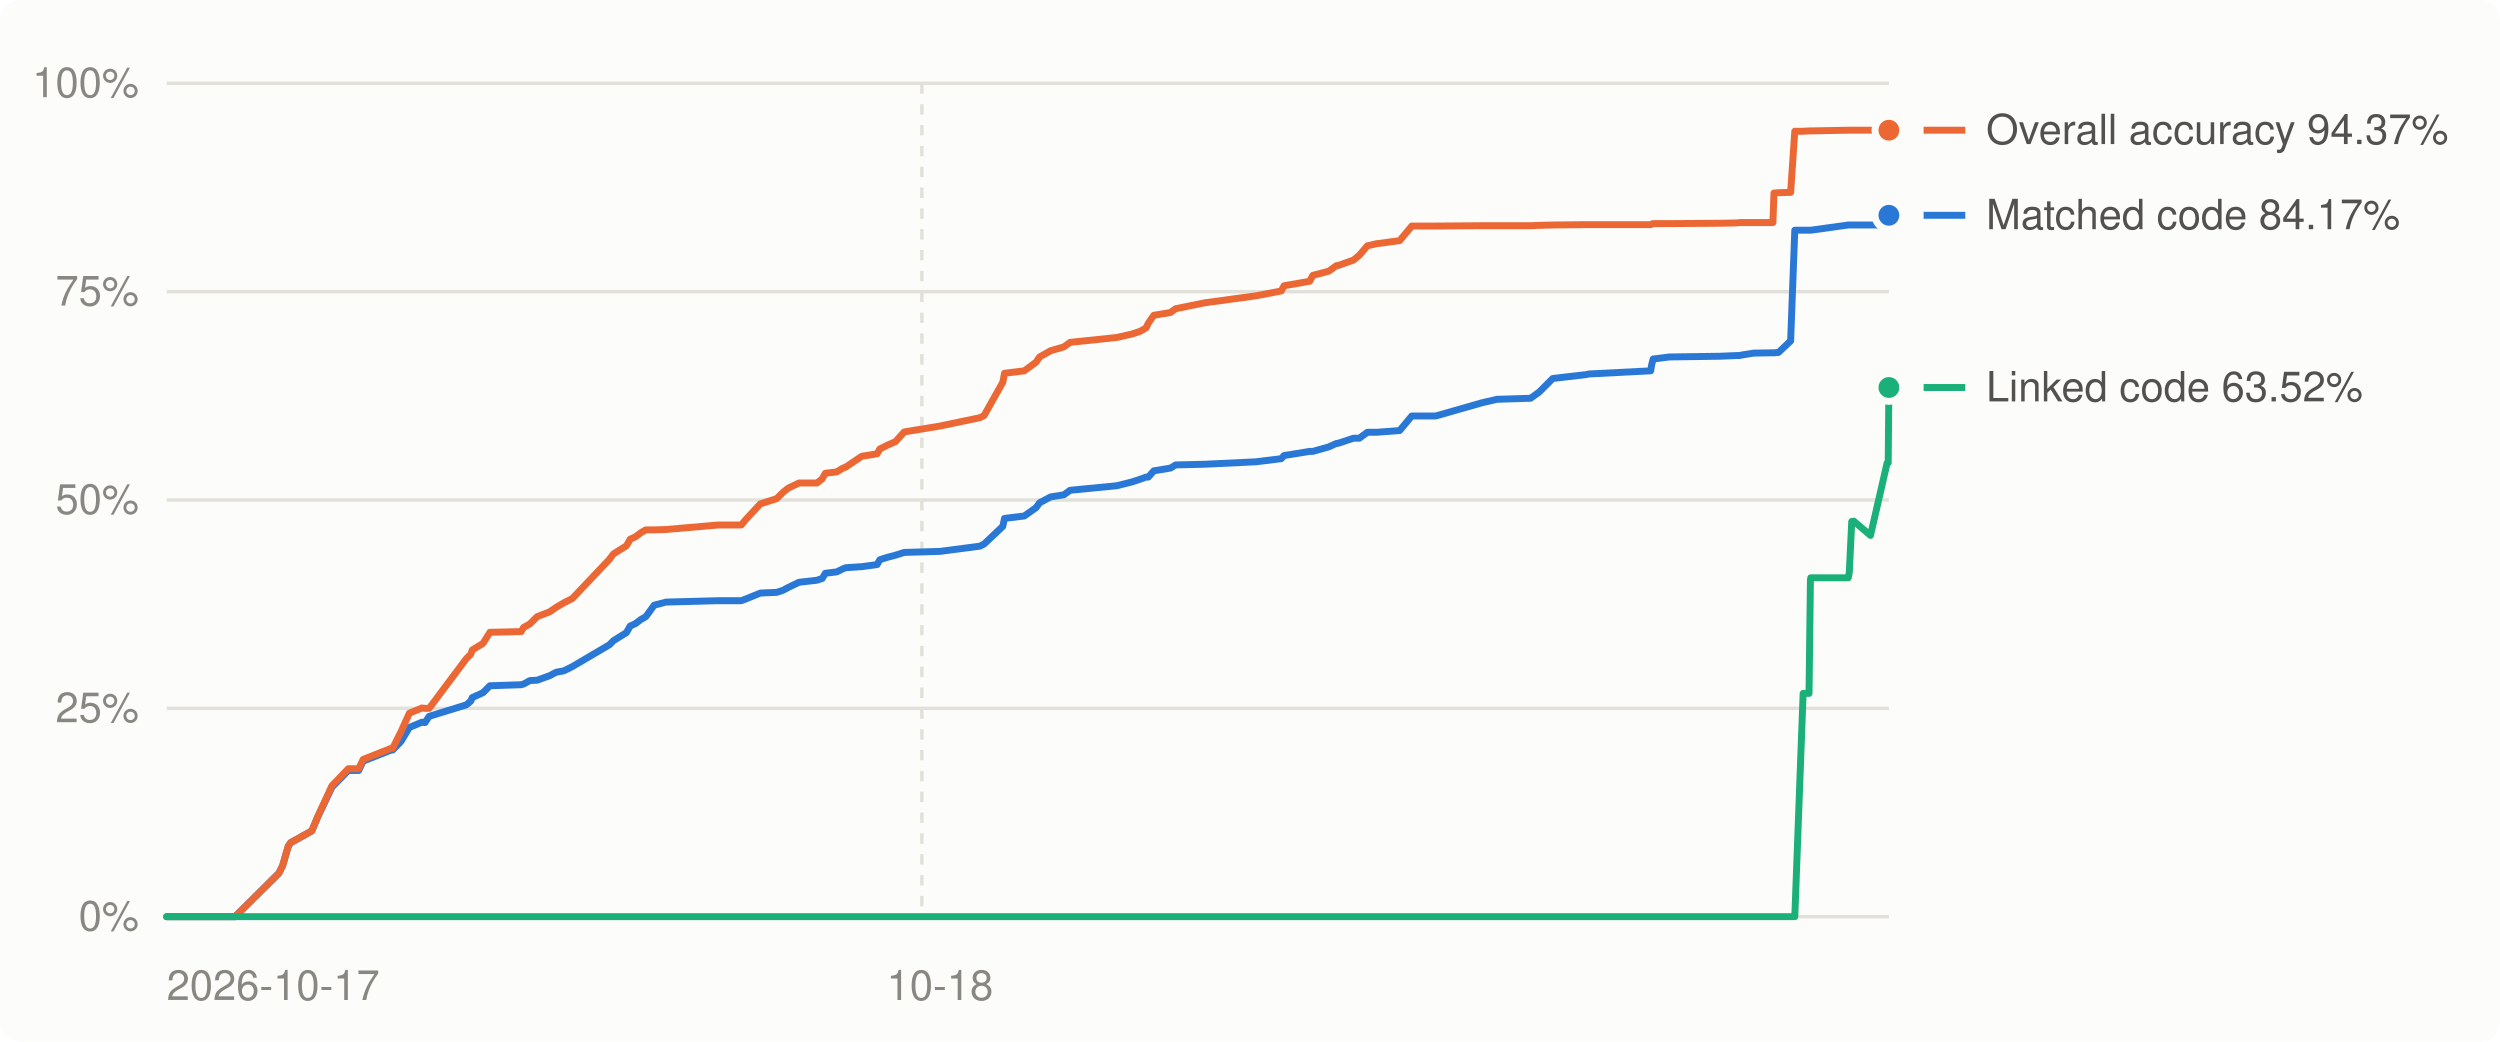
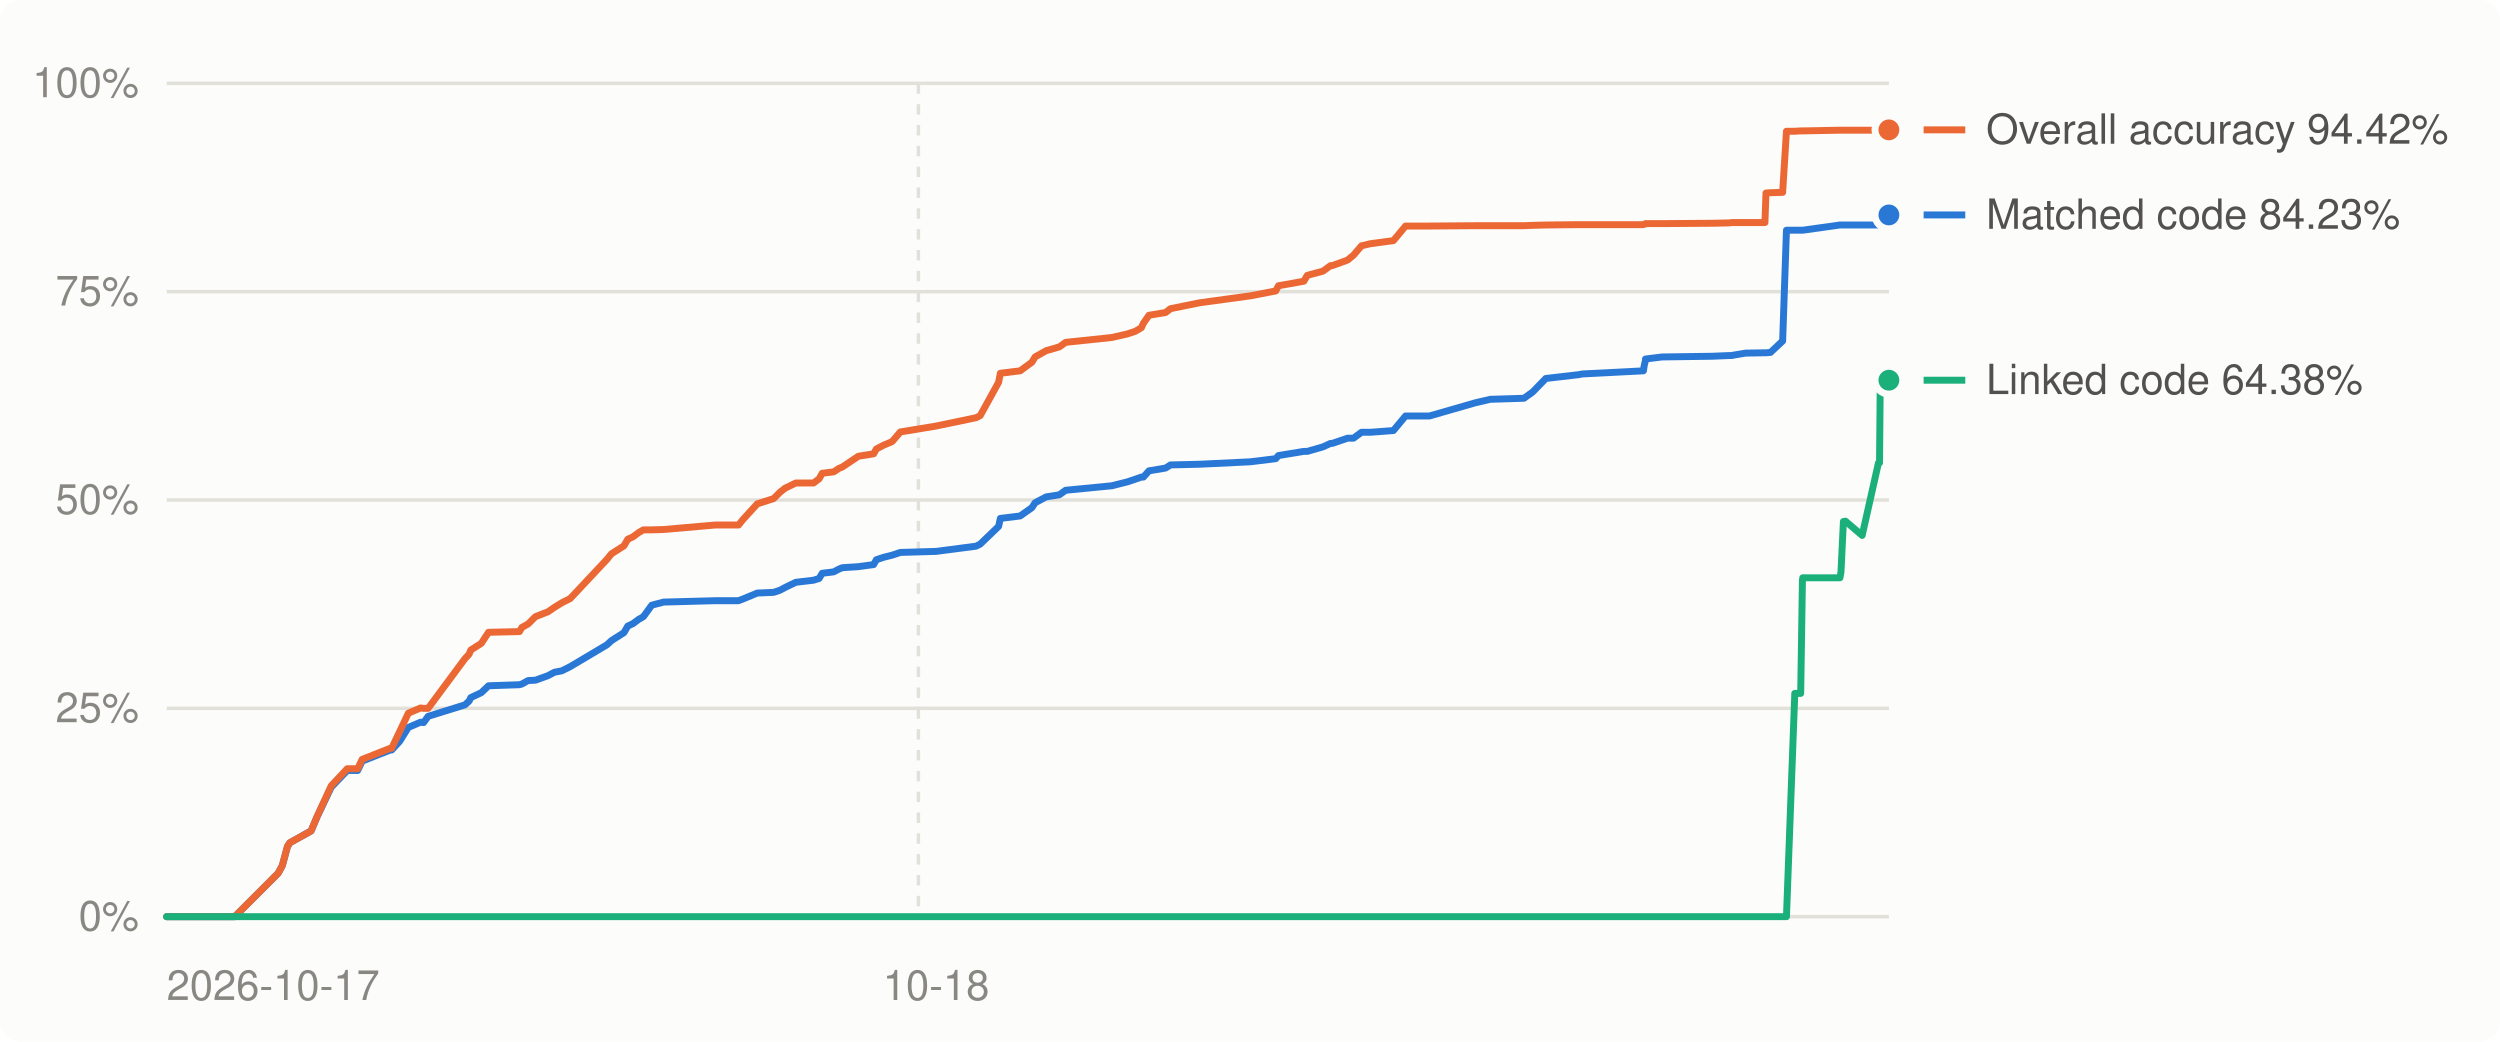
<svg xmlns="http://www.w3.org/2000/svg" viewBox="0 0 720 300" width="720" height="300" role="img" aria-label="Decompilation progress over time">
  <style>
.bg{fill:#fcfcfb}.grid{stroke:#e1e0d9}.muted{fill:#898781}.lbl{fill:#52514e}.ln0{stroke:#2a78d6}.dot0{fill:#2a78d6;stroke:#fcfcfb}.ln1{stroke:#eb6834}.dot1{fill:#eb6834;stroke:#fcfcfb}.ln2{stroke:#1baf7a}.dot2{fill:#1baf7a;stroke:#fcfcfb}
@media (prefers-color-scheme: dark){.bg{fill:#1a1a19}.grid{stroke:#2c2c2a}.muted{fill:#898781}.lbl{fill:#c3c2b7}.ln0{stroke:#3987e5}.dot0{fill:#3987e5;stroke:#1a1a19}.ln1{stroke:#d95926}.dot1{fill:#d95926;stroke:#1a1a19}.ln2{stroke:#199e70}.dot2{fill:#199e70;stroke:#1a1a19}}
text{font:12px -apple-system,BlinkMacSystemFont,'Segoe UI',Helvetica,Arial,sans-serif}
</style>
  <rect class="bg" width="720" height="300" rx="6" />
  <line x1="48" x2="544" y1="264.0" y2="264.0" class="grid" stroke-width="1" />
  <text x="40" y="268.0" class="muted" text-anchor="end">0%</text>
  <line x1="48" x2="544" y1="204.0" y2="204.0" class="grid" stroke-width="1" />
  <text x="40" y="208.0" class="muted" text-anchor="end">25%</text>
  <line x1="48" x2="544" y1="144.0" y2="144.0" class="grid" stroke-width="1" />
  <text x="40" y="148.0" class="muted" text-anchor="end">50%</text>
  <line x1="48" x2="544" y1="84.0" y2="84.0" class="grid" stroke-width="1" />
  <text x="40" y="88.0" class="muted" text-anchor="end">75%</text>
  <line x1="48" x2="544" y1="24.0" y2="24.0" class="grid" stroke-width="1" />
  <text x="40" y="28.0" class="muted" text-anchor="end">100%</text>
-   <line x1="265.5" x2="265.5" y1="24" y2="264" class="grid" stroke-width="1" stroke-dasharray="3 3" />
+   <line x1="264.5" x2="264.5" y1="24" y2="264" class="grid" stroke-width="1" stroke-dasharray="3 3" />
  <text class="muted" x="48.0" y="288" text-anchor="start">2026-10-17</text>
-   <text class="muted" x="270.7" y="288" text-anchor="middle">10-18</text>
-   <polyline points="48.0,264.0 67.7,264.0 80.3,251.5 81.4,249.3 83.0,243.8 83.7,242.7 89.8,239.3 91.5,235.3 95.6,226.7 100.3,221.9 103.3,221.9 104.6,219.2 112.7,216.0 113.1,216.0 115.5,213.5 117.9,209.5 121.5,208.0 122.4,208.1 123.6,206.3 134.3,203.0 135.6,201.9 136.0,200.9 139.1,199.5 141.1,197.5 150.1,197.2 150.8,197.0 152.6,196.0 154.7,195.9 158.3,194.6 160.2,193.6 162.4,193.2 164.8,192.0 175.5,185.7 176.7,184.5 180.4,182.2 181.5,180.3 183.0,179.6 184.6,178.4 186.0,177.6 188.4,174.3 191.8,173.4 206.8,173.0 213.5,173.0 214.8,172.5 219.0,170.8 223.7,170.6 225.5,170.0 227.0,169.2 230.1,167.7 235.3,167.1 236.8,166.6 237.7,165.1 241.0,164.7 242.6,163.9 243.6,163.5 248.2,163.2 252.6,162.6 253.4,161.2 255.6,160.5 257.9,159.9 260.4,159.1 270.7,158.8 282.2,157.3 283.4,156.7 288.8,151.6 289.3,149.3 295.0,148.6 298.4,146.2 299.4,144.8 302.6,143.1 306.4,142.5 308.2,141.2 321.6,139.9 326.0,138.8 328.4,138.0 330.1,137.4 330.7,137.4 332.3,135.6 337.1,134.8 338.6,133.9 347.0,133.7 361.7,133.0 369.0,132.1 369.8,131.2 377.2,130.0 378.1,130.0 382.7,128.7 384.9,127.7 385.3,127.7 389.8,126.2 391.5,126.2 393.8,124.5 396.4,124.5 403.1,124.0 406.6,119.8 413.5,119.8 426.8,116.0 431.1,115.0 440.8,114.7 443.3,112.9 447.2,109.0 456.7,107.9 457.7,107.7 475.4,106.8 475.6,105.5 475.7,105.0 476.0,103.8 476.1,103.4 480.8,102.8 495.3,102.6 500.1,102.4 501.1,102.4 501.3,102.3 505.0,101.7 510.6,101.6 510.9,101.6 512.2,101.5 515.7,98.2 516.9,66.3 519.3,66.3 521.0,66.3 521.4,66.3 521.5,66.3 532.3,64.8 532.6,64.8 533.3,64.8 533.9,64.8 538.7,64.8 543.5,64.8 543.8,62.0 544.0,62.0" fill="none" class="ln0" stroke-width="2" stroke-linejoin="round" stroke-linecap="round" />
-   <polyline points="48.0,264.0 67.7,264.0 80.3,251.5 81.4,249.3 83.0,243.7 83.7,242.7 89.8,239.3 91.5,235.2 95.6,226.3 100.3,221.4 103.3,221.4 104.6,218.7 112.7,215.5 113.1,215.5 115.5,210.7 117.9,205.4 121.5,203.9 122.4,204.0 123.6,204.0 134.3,189.7 135.6,188.4 136.0,187.2 139.1,185.3 141.1,182.1 150.1,181.9 150.8,180.7 152.6,179.7 154.7,177.6 158.3,176.2 160.2,174.9 162.4,173.6 164.8,172.4 175.5,161.1 176.7,159.5 180.4,157.2 181.5,155.3 183.0,154.6 184.6,153.4 186.0,152.6 188.4,152.6 191.8,152.5 206.8,151.2 213.5,151.2 214.8,149.6 219.0,145.1 223.7,143.6 225.5,141.8 227.0,140.6 230.1,139.1 235.3,139.1 236.8,137.9 237.7,136.3 241.0,135.9 242.6,134.9 243.6,134.5 248.2,131.4 252.6,130.7 253.4,129.3 255.6,128.2 257.9,127.2 260.4,124.4 270.7,122.7 282.2,120.3 283.4,119.7 288.8,110.1 289.3,107.5 295.0,106.8 298.4,104.3 299.4,102.8 302.6,101.0 306.4,99.9 308.2,98.6 321.6,97.2 326.0,96.2 328.4,95.4 330.1,94.4 330.7,93.1 332.3,90.8 337.1,90.0 338.6,88.9 347.0,87.2 361.7,85.2 369.0,83.8 369.8,82.3 377.2,81.0 378.1,79.3 382.7,78.1 384.9,76.5 385.3,76.5 389.8,74.9 391.5,73.5 393.8,70.8 396.4,70.2 403.1,69.3 406.6,65.1 413.5,65.1 426.8,65.0 431.1,65.0 440.8,65.0 443.3,64.9 447.2,64.8 456.7,64.7 457.7,64.7 475.4,64.7 475.6,64.6 475.7,64.6 476.0,64.4 476.1,64.4 480.8,64.4 495.3,64.3 500.1,64.2 501.1,64.1 501.3,64.1 505.0,64.1 510.6,64.1 510.9,55.6 512.2,55.5 515.7,55.4 516.9,37.8 519.3,37.8 521.0,37.7 521.4,37.7 521.5,37.7 532.3,37.5 532.6,37.5 533.3,37.5 533.9,37.5 538.7,37.5 543.5,37.5 543.8,37.5 544.0,37.5" fill="none" class="ln1" stroke-width="2" stroke-linejoin="round" stroke-linecap="round" />
-   <polyline points="48.0,264.0 67.7,264.0 80.3,264.0 81.4,264.0 83.0,264.0 83.7,264.0 89.8,264.0 91.5,264.0 95.6,264.0 100.3,264.0 103.3,264.0 104.6,264.0 112.7,264.0 113.1,264.0 115.5,264.0 117.9,264.0 121.5,264.0 122.4,264.0 123.6,264.0 134.3,264.0 135.6,264.0 136.0,264.0 139.1,264.0 141.1,264.0 150.1,264.0 150.8,264.0 152.6,264.0 154.7,264.0 158.3,264.0 160.2,264.0 162.4,264.0 164.8,264.0 175.5,264.0 176.7,264.0 180.4,264.0 181.5,264.0 183.0,264.0 184.6,264.0 186.0,264.0 188.4,264.0 191.8,264.0 206.8,264.0 213.5,264.0 214.8,264.0 219.0,264.0 223.7,264.0 225.5,264.0 227.0,264.0 230.1,264.0 235.3,264.0 236.8,264.0 237.7,264.0 241.0,264.0 242.6,264.0 243.6,264.0 248.2,264.0 252.6,264.0 253.4,264.0 255.6,264.0 257.9,264.0 260.4,264.0 270.7,264.0 282.2,264.0 283.4,264.0 288.8,264.0 289.3,264.0 295.0,264.0 298.4,264.0 299.4,264.0 302.6,264.0 306.4,264.0 308.2,264.0 321.6,264.0 326.0,264.0 328.4,264.0 330.1,264.0 330.7,264.0 332.3,264.0 337.1,264.0 338.6,264.0 347.0,264.0 361.7,264.0 369.0,264.0 369.8,264.0 377.2,264.0 378.1,264.0 382.7,264.0 384.9,264.0 385.3,264.0 389.8,264.0 391.5,264.0 393.8,264.0 396.4,264.0 403.1,264.0 406.6,264.0 413.5,264.0 426.8,264.0 431.1,264.0 440.8,264.0 443.3,264.0 447.2,264.0 456.7,264.0 457.7,264.0 475.4,264.0 475.6,264.0 475.7,264.0 476.0,264.0 476.1,264.0 480.8,264.0 495.3,264.0 500.1,264.0 501.1,264.0 501.3,264.0 505.0,264.0 510.6,264.0 510.9,264.0 512.2,264.0 515.7,264.0 516.9,264.0 519.3,199.7 521.0,199.7 521.4,167.1 521.5,166.4 532.3,166.4 532.6,164.8 533.3,150.2 533.9,150.1 538.7,154.2 543.5,133.3 543.8,133.3 544.0,111.6" fill="none" class="ln2" stroke-width="2" stroke-linejoin="round" stroke-linecap="round" />
-   <circle cx="544.0" cy="62.0" r="4" class="dot0" stroke-width="2" />
-   <circle cx="544.0" cy="37.5" r="4" class="dot1" stroke-width="2" />
-   <circle cx="544.0" cy="111.6" r="4" class="dot2" stroke-width="2" />
-   <line x1="554" x2="566" y1="111.6" y2="111.6" class="ln2" stroke-width="2" />
-   <text class="lbl" x="572" y="115.6">Linked code 63.52%</text>
-   <line x1="554" x2="566" y1="62.0" y2="62.0" class="ln0" stroke-width="2" />
-   <text class="lbl" x="572" y="66.0">Matched code 84.17%</text>
-   <line x1="554" x2="566" y1="37.5" y2="37.5" class="ln1" stroke-width="2" />
-   <text class="lbl" x="572" y="41.5">Overall accuracy 94.37%</text>
+   <text class="muted" x="269.6" y="288" text-anchor="middle">10-18</text>
+   <polyline points="48.0,264.0 67.6,264.0 80.1,251.5 81.3,249.3 82.8,243.8 83.5,242.7 89.6,239.3 91.3,235.3 95.4,226.7 100.0,221.9 103.0,221.9 104.3,219.2 112.4,216.0 112.8,216.0 115.1,213.5 117.6,209.5 121.1,208.0 122.0,208.1 123.3,206.3 133.9,203.0 135.1,201.9 135.6,200.9 138.6,199.5 140.7,197.5 149.6,197.2 150.3,197.0 152.1,196.0 154.2,195.9 157.8,194.6 159.7,193.6 161.8,193.2 164.2,192.0 174.8,185.7 176.1,184.5 179.7,182.2 180.8,180.3 182.3,179.6 183.9,178.4 185.3,177.6 187.7,174.3 191.1,173.4 206.0,173.0 212.7,173.0 214.0,172.5 218.1,170.8 222.8,170.6 224.6,170.0 226.1,169.2 229.2,167.7 234.3,167.1 235.9,166.6 236.8,165.1 240.1,164.7 241.6,163.9 242.6,163.5 247.2,163.2 251.6,162.6 252.4,161.2 254.5,160.5 256.9,159.9 259.3,159.1 269.6,158.8 281.1,157.3 282.3,156.7 287.6,151.6 288.1,149.3 293.8,148.6 297.2,146.2 298.1,144.8 301.3,143.1 305.1,142.5 306.9,141.2 320.2,139.9 324.6,138.8 327.0,138.0 328.7,137.4 329.3,137.4 330.9,135.6 335.7,134.8 337.1,133.9 345.5,133.7 360.1,133.0 367.4,132.1 368.2,131.2 375.5,130.0 376.5,130.0 381.0,128.7 383.2,127.7 383.7,127.7 388.1,126.2 389.8,126.2 392.1,124.5 394.6,124.5 401.3,124.0 404.8,119.8 411.7,119.8 424.9,116.0 429.2,115.0 438.9,114.7 441.4,112.9 445.2,109.0 454.7,107.9 455.7,107.7 473.3,106.8 473.5,105.5 473.6,105.0 473.9,103.8 473.9,103.4 478.7,102.8 493.1,102.6 497.9,102.4 498.8,102.4 499.1,102.3 502.7,101.7 508.3,101.6 508.6,101.6 509.9,101.5 513.4,98.2 514.5,66.3 516.9,66.3 518.6,66.3 519.1,66.3 519.2,66.3 529.9,64.8 530.2,64.8 530.9,64.8 531.5,64.8 536.3,64.8 541.0,64.8 541.3,62.0 541.5,62.0 544.0,61.9" fill="none" class="ln0" stroke-width="2" stroke-linejoin="round" stroke-linecap="round" />
+   <polyline points="48.0,264.0 67.6,264.0 80.1,251.5 81.3,249.3 82.8,243.7 83.5,242.7 89.6,239.3 91.3,235.2 95.4,226.3 100.0,221.4 103.0,221.4 104.3,218.7 112.4,215.5 112.8,215.5 115.1,210.7 117.6,205.4 121.1,203.9 122.0,204.0 123.3,204.0 133.9,189.7 135.1,188.4 135.6,187.2 138.6,185.3 140.7,182.1 149.6,181.9 150.3,180.7 152.1,179.7 154.2,177.6 157.8,176.2 159.7,174.9 161.8,173.6 164.2,172.4 174.8,161.1 176.1,159.5 179.7,157.2 180.8,155.3 182.3,154.6 183.9,153.4 185.3,152.6 187.7,152.6 191.1,152.5 206.0,151.2 212.7,151.2 214.0,149.6 218.1,145.1 222.8,143.6 224.6,141.8 226.1,140.6 229.2,139.1 234.3,139.1 235.9,137.9 236.8,136.3 240.1,135.9 241.6,134.9 242.6,134.5 247.2,131.4 251.6,130.7 252.4,129.3 254.5,128.2 256.9,127.2 259.3,124.4 269.6,122.7 281.1,120.3 282.3,119.7 287.6,110.1 288.1,107.5 293.8,106.8 297.2,104.3 298.1,102.8 301.3,101.0 305.1,99.9 306.9,98.6 320.2,97.2 324.6,96.2 327.0,95.4 328.7,94.4 329.3,93.1 330.9,90.8 335.7,90.0 337.1,88.9 345.5,87.2 360.1,85.2 367.4,83.8 368.2,82.3 375.5,81.0 376.5,79.3 381.0,78.1 383.2,76.5 383.7,76.5 388.1,74.9 389.8,73.5 392.1,70.8 394.6,70.2 401.3,69.3 404.8,65.1 411.7,65.1 424.9,65.0 429.2,65.0 438.9,65.0 441.4,64.9 445.2,64.8 454.7,64.7 455.7,64.7 473.3,64.7 473.5,64.6 473.6,64.6 473.9,64.4 473.9,64.4 478.7,64.4 493.1,64.3 497.9,64.2 498.8,64.1 499.1,64.1 502.7,64.1 508.3,64.1 508.6,55.6 509.9,55.5 513.4,55.4 514.5,37.8 516.9,37.8 518.6,37.7 519.1,37.7 519.2,37.7 529.9,37.5 530.2,37.5 530.9,37.5 531.5,37.5 536.3,37.5 541.0,37.5 541.3,37.5 541.5,37.5 544.0,37.4" fill="none" class="ln1" stroke-width="2" stroke-linejoin="round" stroke-linecap="round" />
+   <polyline points="48.0,264.0 67.6,264.0 80.1,264.0 81.3,264.0 82.8,264.0 83.5,264.0 89.6,264.0 91.3,264.0 95.4,264.0 100.0,264.0 103.0,264.0 104.3,264.0 112.4,264.0 112.8,264.0 115.1,264.0 117.6,264.0 121.1,264.0 122.0,264.0 123.3,264.0 133.9,264.0 135.1,264.0 135.6,264.0 138.6,264.0 140.7,264.0 149.6,264.0 150.3,264.0 152.1,264.0 154.2,264.0 157.8,264.0 159.7,264.0 161.8,264.0 164.2,264.0 174.8,264.0 176.1,264.0 179.7,264.0 180.8,264.0 182.3,264.0 183.9,264.0 185.3,264.0 187.7,264.0 191.1,264.0 206.0,264.0 212.7,264.0 214.0,264.0 218.1,264.0 222.8,264.0 224.6,264.0 226.1,264.0 229.2,264.0 234.3,264.0 235.9,264.0 236.8,264.0 240.1,264.0 241.6,264.0 242.6,264.0 247.2,264.0 251.6,264.0 252.4,264.0 254.5,264.0 256.9,264.0 259.3,264.0 269.6,264.0 281.1,264.0 282.3,264.0 287.6,264.0 288.1,264.0 293.8,264.0 297.2,264.0 298.1,264.0 301.3,264.0 305.1,264.0 306.9,264.0 320.2,264.0 324.6,264.0 327.0,264.0 328.7,264.0 329.3,264.0 330.9,264.0 335.7,264.0 337.1,264.0 345.5,264.0 360.1,264.0 367.4,264.0 368.2,264.0 375.5,264.0 376.5,264.0 381.0,264.0 383.2,264.0 383.7,264.0 388.1,264.0 389.8,264.0 392.1,264.0 394.6,264.0 401.3,264.0 404.8,264.0 411.7,264.0 424.9,264.0 429.2,264.0 438.9,264.0 441.4,264.0 445.2,264.0 454.7,264.0 455.7,264.0 473.3,264.0 473.5,264.0 473.6,264.0 473.9,264.0 473.9,264.0 478.7,264.0 493.1,264.0 497.9,264.0 498.8,264.0 499.1,264.0 502.7,264.0 508.3,264.0 508.6,264.0 509.9,264.0 513.4,264.0 514.5,264.0 516.9,199.7 518.6,199.7 519.1,167.1 519.2,166.4 529.9,166.4 530.2,164.8 530.9,150.2 531.5,150.1 536.3,154.2 541.0,133.3 541.3,133.3 541.5,111.6 544.0,109.5" fill="none" class="ln2" stroke-width="2" stroke-linejoin="round" stroke-linecap="round" />
+   <circle cx="544.0" cy="61.9" r="4" class="dot0" stroke-width="2" />
+   <circle cx="544.0" cy="37.4" r="4" class="dot1" stroke-width="2" />
+   <circle cx="544.0" cy="109.5" r="4" class="dot2" stroke-width="2" />
+   <line x1="554" x2="566" y1="109.5" y2="109.5" class="ln2" stroke-width="2" />
+   <text class="lbl" x="572" y="113.5">Linked code 64.38%</text>
+   <line x1="554" x2="566" y1="61.9" y2="61.9" class="ln0" stroke-width="2" />
+   <text class="lbl" x="572" y="65.9">Matched code 84.23%</text>
+   <line x1="554" x2="566" y1="37.4" y2="37.4" class="ln1" stroke-width="2" />
+   <text class="lbl" x="572" y="41.4">Overall accuracy 94.42%</text>
</svg>
